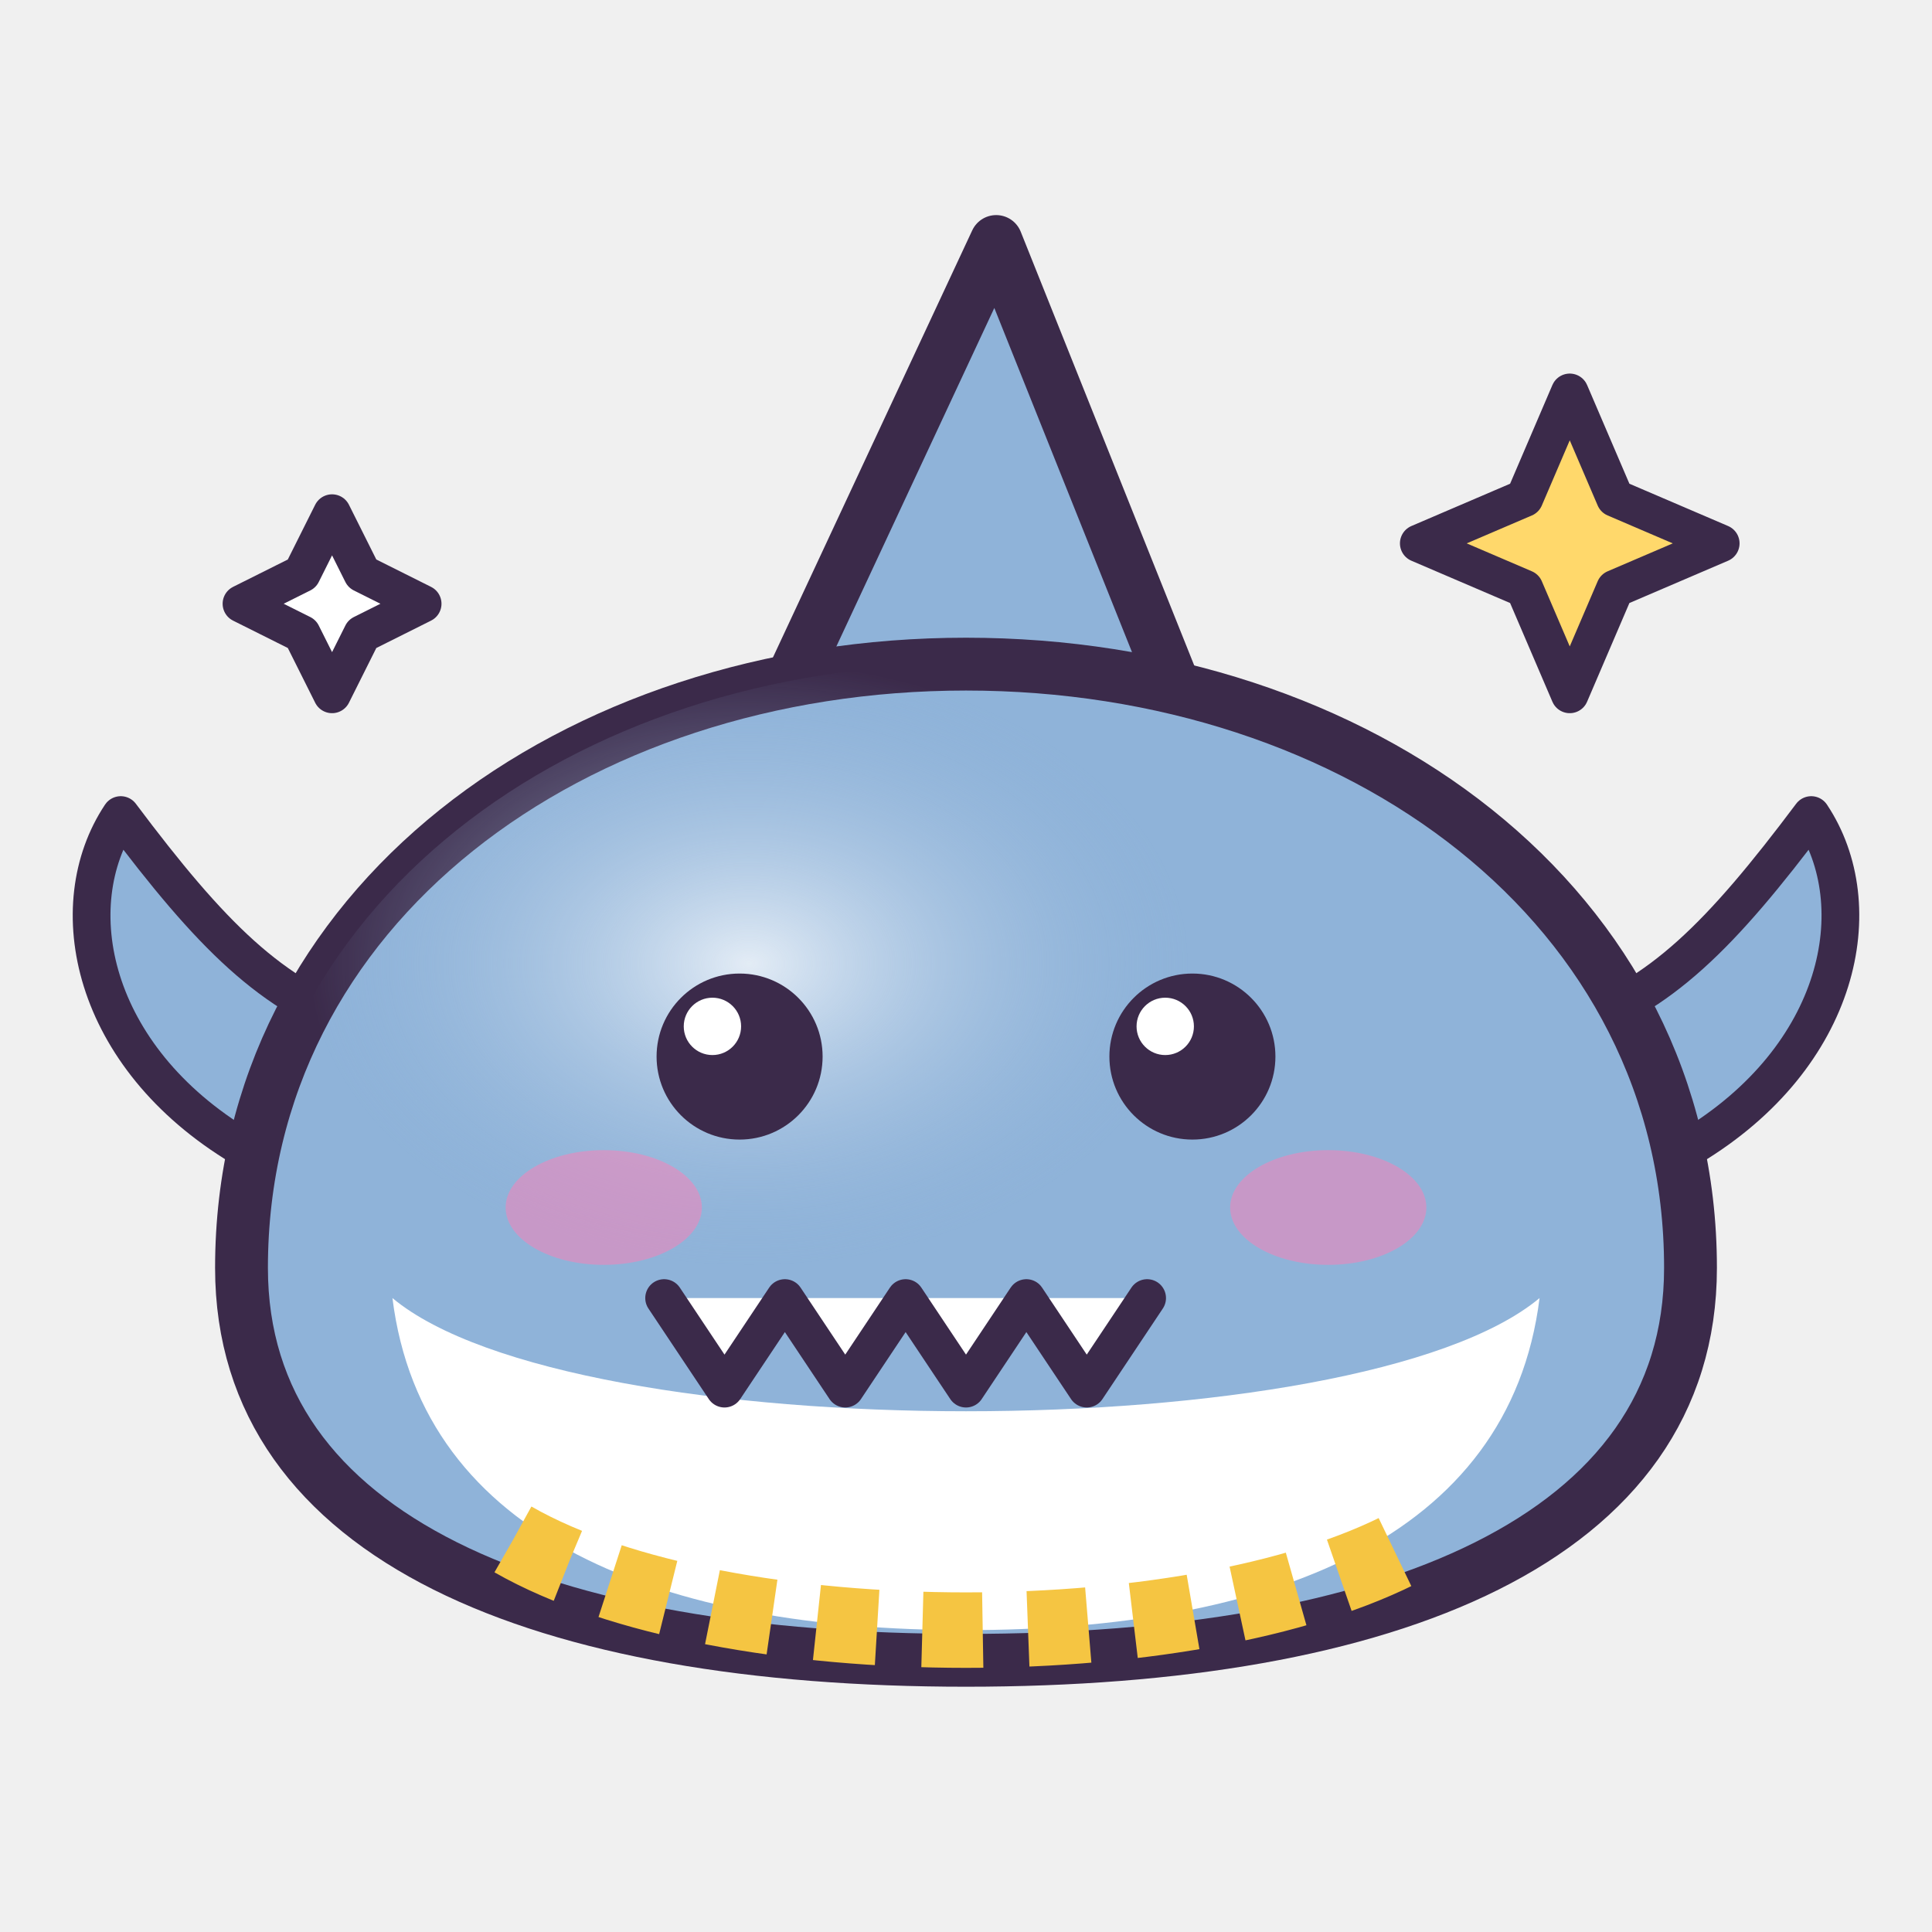
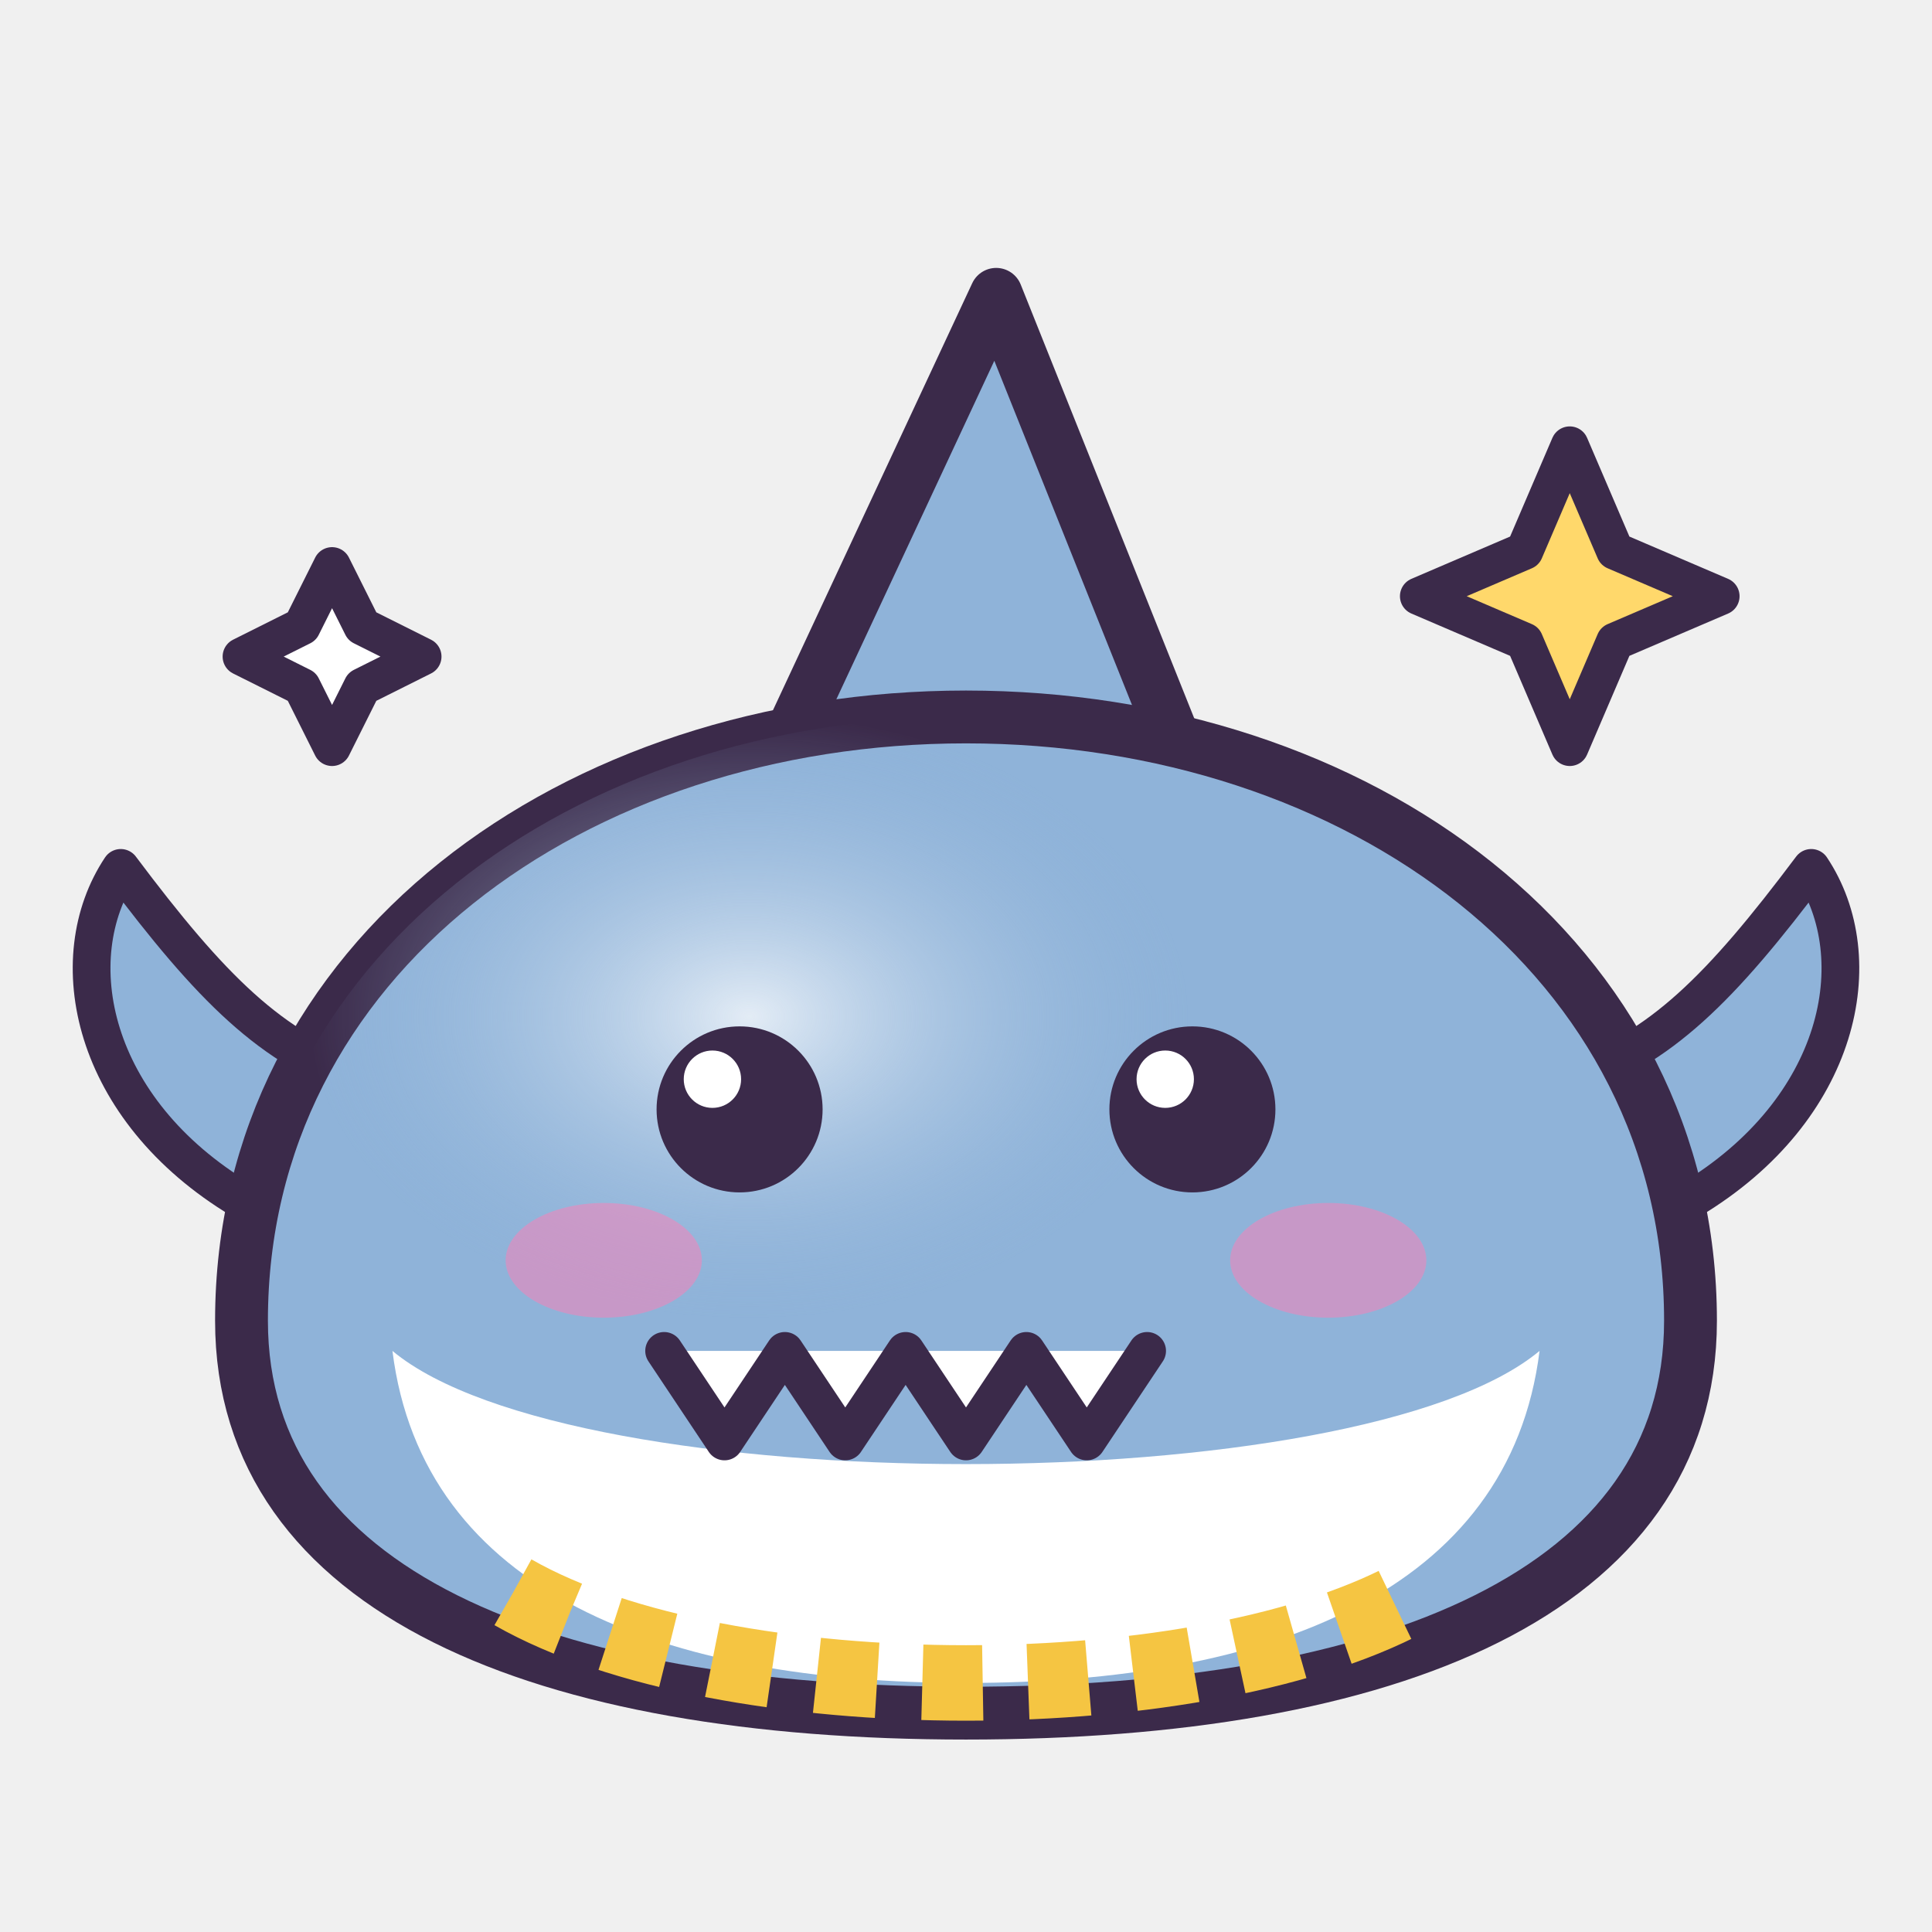
<svg xmlns="http://www.w3.org/2000/svg" viewBox="-4 -4 128 128" role="img" aria-label="chomp">
  <defs>
-     <radialGradient id="gchomp54" cx=".35" cy=".3" r=".8">
+     <radialGradient id="gchomp186" cx=".35" cy=".3" r=".8">
      <stop offset="0" stop-color="#fff" stop-opacity=".75" />
      <stop offset=".38" stop-color="#8FB3D9" stop-opacity="0" />
    </radialGradient>
-     <linearGradient id="hchomp54" x1="0" y1="0" x2="1" y2="1">
+     <linearGradient id="hchomp186" x1="0" y1="0" x2="1" y2="1">
      <stop offset="0" stop-color="#FF9CC8" />
      <stop offset=".25" stop-color="#FFD86B" />
      <stop offset=".5" stop-color="#7FE0C4" />
      <stop offset=".75" stop-color="#7CC8FF" />
      <stop offset="1" stop-color="#B48CFF" />
    </linearGradient>
-     <linearGradient id="auchomp54" x1="0" y1="0" x2="0" y2="1">
+     <linearGradient id="auchomp186" x1="0" y1="0" x2="0" y2="1">
      <stop offset="0" stop-color="#FFE9A0" />
      <stop offset=".55" stop-color="#F5C542" />
      <stop offset="1" stop-color="#D99A1E" />
    </linearGradient>
  </defs>
-   <path d="M48 42 L62 12 L74 42 Z" fill="#8FB3D9" stroke="#3B2A4A" stroke-width="3.5" stroke-linejoin="round" stroke-linecap="round" />
-   <path d="M12 72 C2 66 0 56 4 50 C10 58 14 62 20 64 Z M108 72 C118 66 120 56 116 50 C110 58 106 62 100 64 Z" fill="#8FB3D9" stroke="#3B2A4A" stroke-width="2.5" stroke-linejoin="round" stroke-linecap="round" />
-   <path d="M12 80 C12 56 34 40 60 40 C86 40 108 56 108 80 C108 98 88 106 60 106 C32 106 12 98 12 80 Z" fill="#8FB3D9" stroke="#3B2A4A" stroke-width="3.5" stroke-linejoin="round" stroke-linecap="round" />
-   <path d="M12 80 C12 56 34 40 60 40 C86 40 108 56 108 80 C108 98 88 106 60 106 C32 106 12 98 12 80 Z" fill="url(#gchomp54)" />
-   <path d="M22 82 C34 92 86 92 98 82 C96 98 80 104 60 104 C40 104 24 98 22 82 Z" fill="#fff" />
-   <path d="M40 82 l4 6 4 -6 4 6 4 -6 4 6 4 -6 4 6 4 -6" fill="#fff" stroke="#3B2A4A" stroke-width="2.5" stroke-linejoin="round" stroke-linecap="round" />
-   <path d="M30 98 C44 106 76 106 90 98" fill="none" stroke="#F5C542" stroke-width="5" stroke-dasharray="4 3" />
-   <circle cx="45" cy="66" r="5.5" fill="#3B2A4A" />
-   <circle cx="75" cy="66" r="5.5" fill="#3B2A4A" />
-   <circle cx="43.2" cy="64" r="1.9" fill="#fff" />
-   <circle cx="73.2" cy="64" r="1.9" fill="#fff" />
-   <ellipse cx="36" cy="76" rx="6.5" ry="3.8" fill="#FF7EB6" opacity=".5" />
-   <ellipse cx="84" cy="76" rx="6.5" ry="3.8" fill="#FF7EB6" opacity=".5" />
-   <path d="M100 22 l3 7 7 3 -7 3 -3 7 -3 -7 -7 -3 7 -3z" fill="#FFD86B" stroke="#3B2A4A" stroke-width="2.5" stroke-linejoin="round" stroke-linecap="round" />
-   <path d="M18 30 l2 4 4 2 -4 2 -2 4 -2 -4 -4 -2 4 -2z" fill="#fff" stroke="#3B2A4A" stroke-width="2.5" stroke-linejoin="round" stroke-linecap="round" />
+   <g transform="translate(0 3.5)">
+     <path d="M48 42 L62 12 L74 42 Z" fill="#8FB3D9" stroke="#3B2A4A" stroke-width="3.5" stroke-linejoin="round" stroke-linecap="round" />
+     <path d="M12 72 C2 66 0 56 4 50 C10 58 14 62 20 64 Z M108 72 C118 66 120 56 116 50 C110 58 106 62 100 64 Z" fill="#8FB3D9" stroke="#3B2A4A" stroke-width="2.5" stroke-linejoin="round" stroke-linecap="round" />
+     <path d="M12 80 C12 56 34 40 60 40 C86 40 108 56 108 80 C108 98 88 106 60 106 C32 106 12 98 12 80 Z" fill="#8FB3D9" stroke="#3B2A4A" stroke-width="3.5" stroke-linejoin="round" stroke-linecap="round" />
+     <path d="M12 80 C12 56 34 40 60 40 C86 40 108 56 108 80 C108 98 88 106 60 106 C32 106 12 98 12 80 Z" fill="url(#gchomp186)" />
+     <path d="M22 82 C34 92 86 92 98 82 C96 98 80 104 60 104 C40 104 24 98 22 82 Z" fill="#fff" />
+     <path d="M40 82 l4 6 4 -6 4 6 4 -6 4 6 4 -6 4 6 4 -6" fill="#fff" stroke="#3B2A4A" stroke-width="2.5" stroke-linejoin="round" stroke-linecap="round" />
+     <path d="M30 98 C44 106 76 106 90 98" fill="none" stroke="#F5C542" stroke-width="5" stroke-dasharray="4 3" />
+     <circle cx="45" cy="66" r="5.5" fill="#3B2A4A" />
+     <circle cx="75" cy="66" r="5.5" fill="#3B2A4A" />
+     <circle cx="43.2" cy="64" r="1.9" fill="#fff" />
+     <circle cx="73.2" cy="64" r="1.9" fill="#fff" />
+     <ellipse cx="36" cy="76" rx="6.5" ry="3.8" fill="#FF7EB6" opacity=".5" />
+     <ellipse cx="84" cy="76" rx="6.5" ry="3.8" fill="#FF7EB6" opacity=".5" />
+     <path d="M100 22 l3 7 7 3 -7 3 -3 7 -3 -7 -7 -3 7 -3z" fill="#FFD86B" stroke="#3B2A4A" stroke-width="2.5" stroke-linejoin="round" stroke-linecap="round" />
+     <path d="M18 30 l2 4 4 2 -4 2 -2 4 -2 -4 -4 -2 4 -2z" fill="#fff" stroke="#3B2A4A" stroke-width="2.5" stroke-linejoin="round" stroke-linecap="round" />
+   </g>
</svg>
